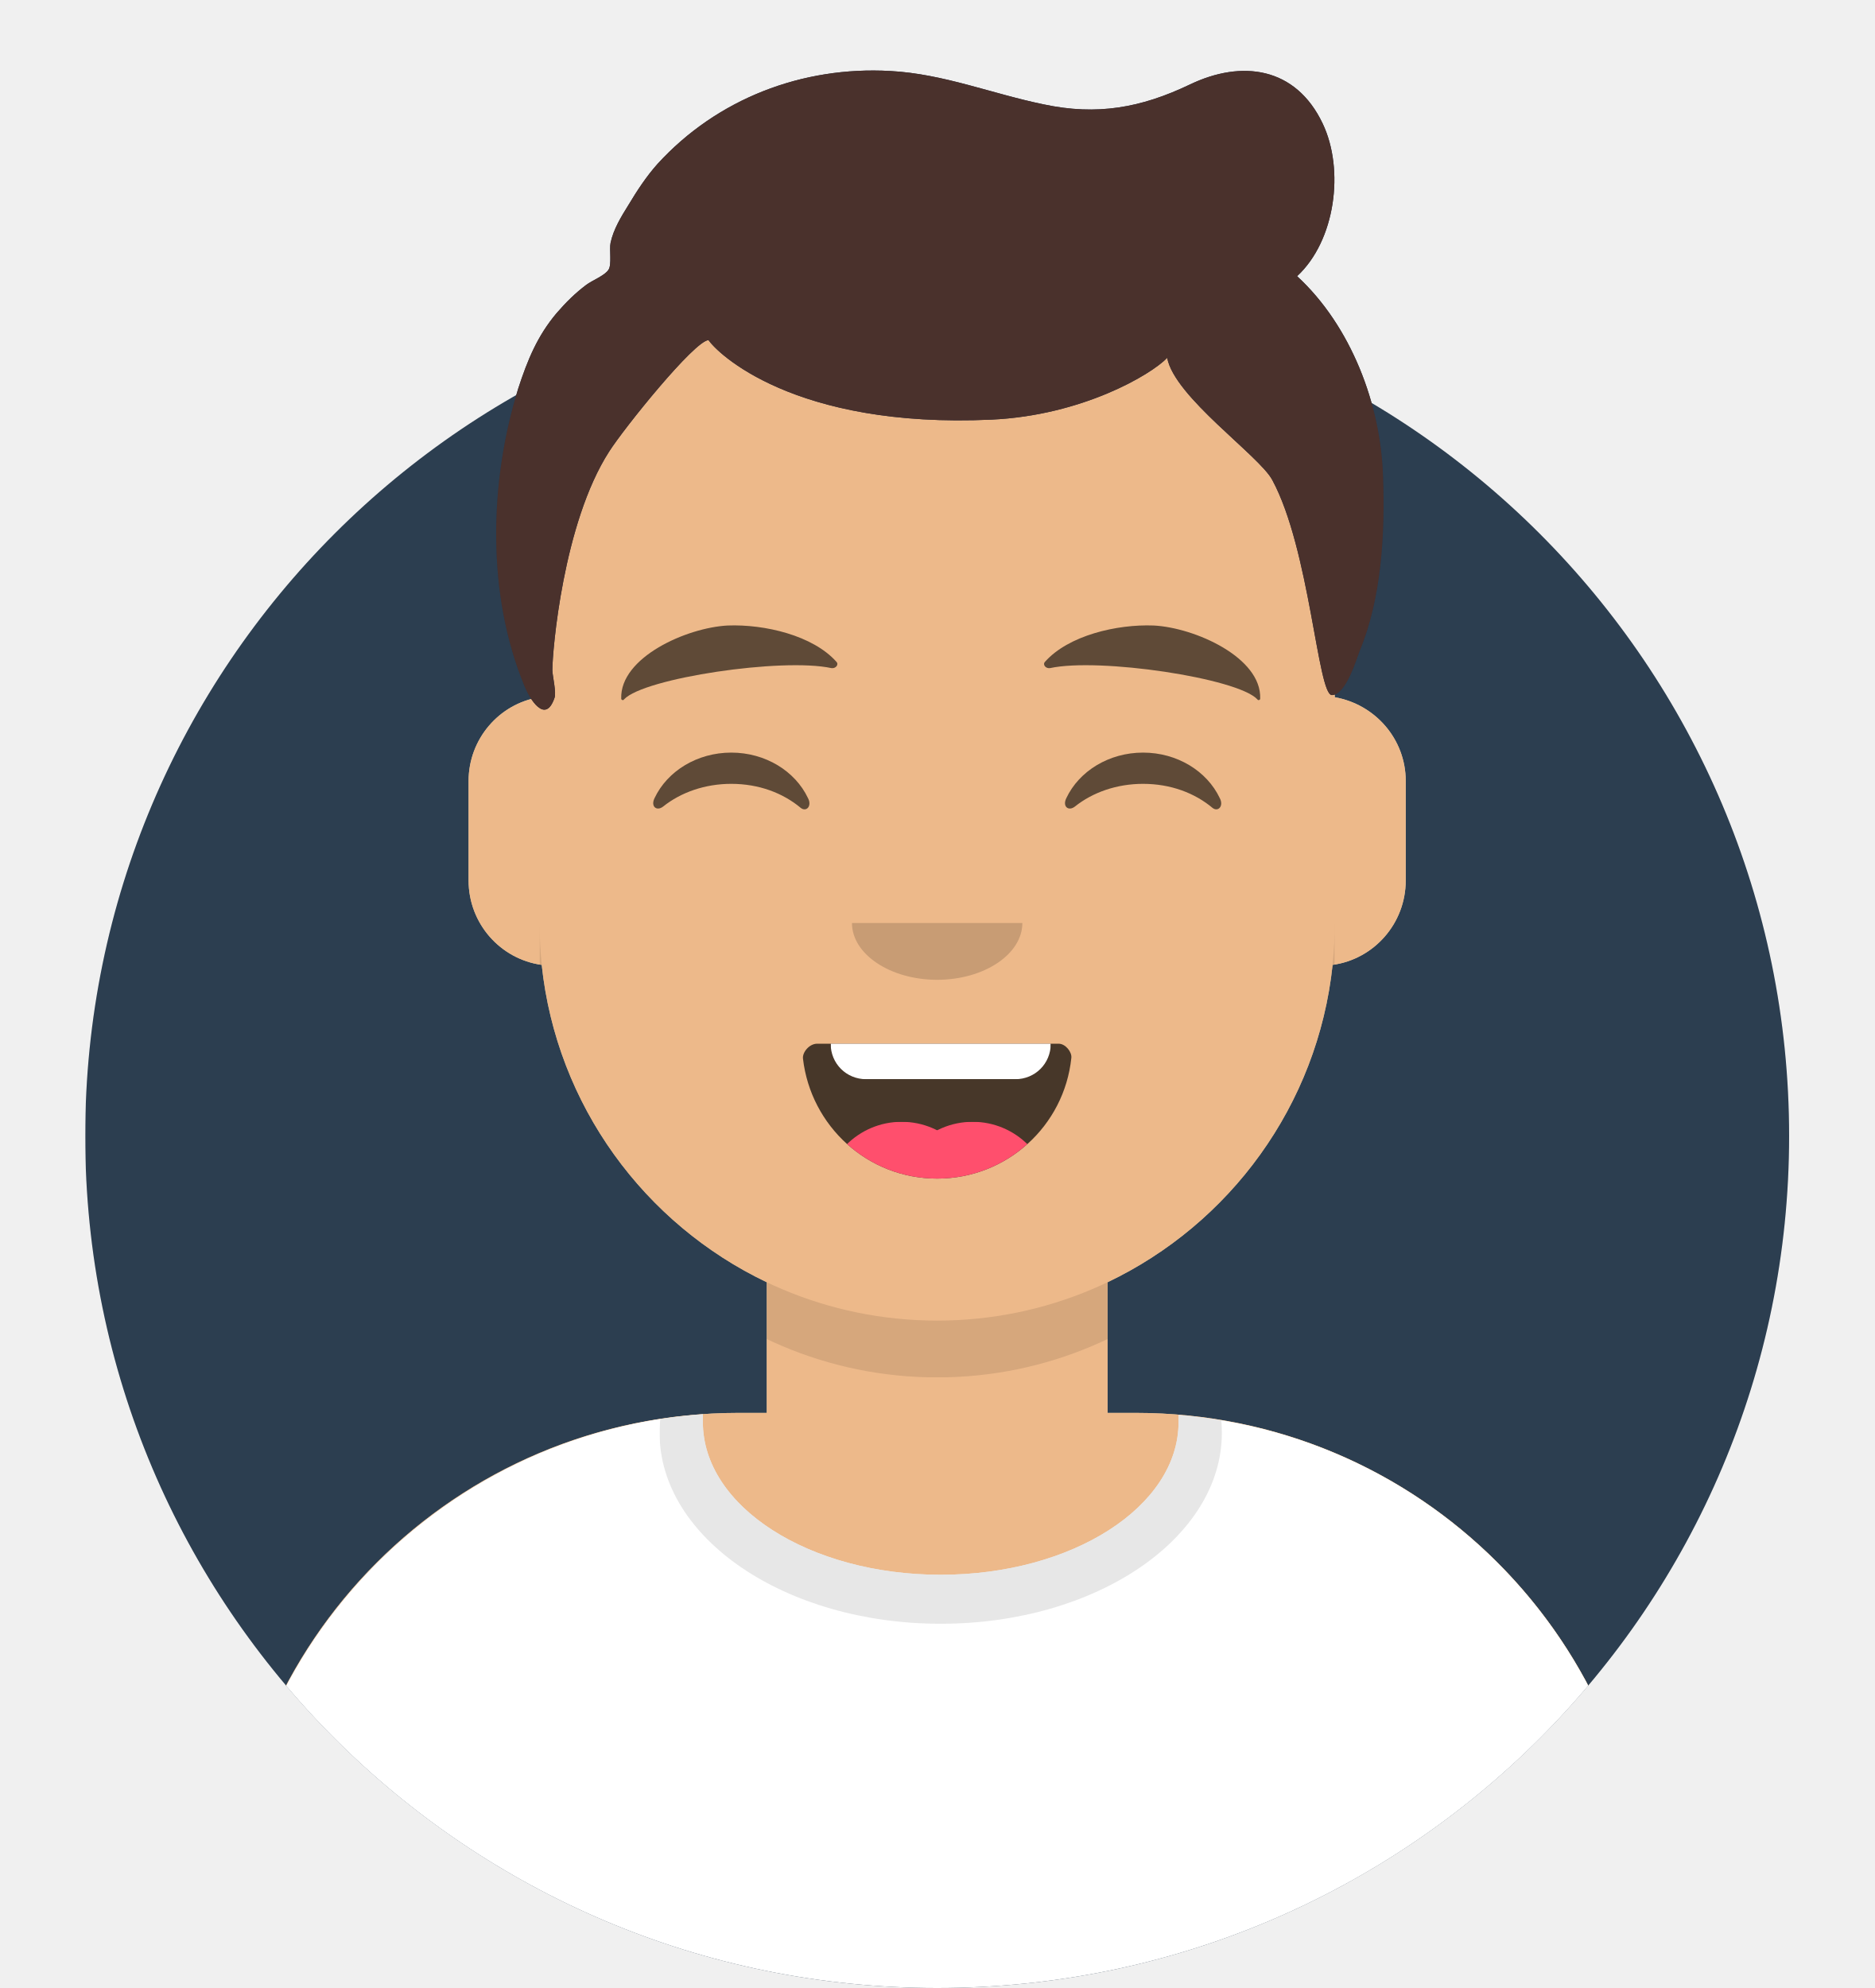
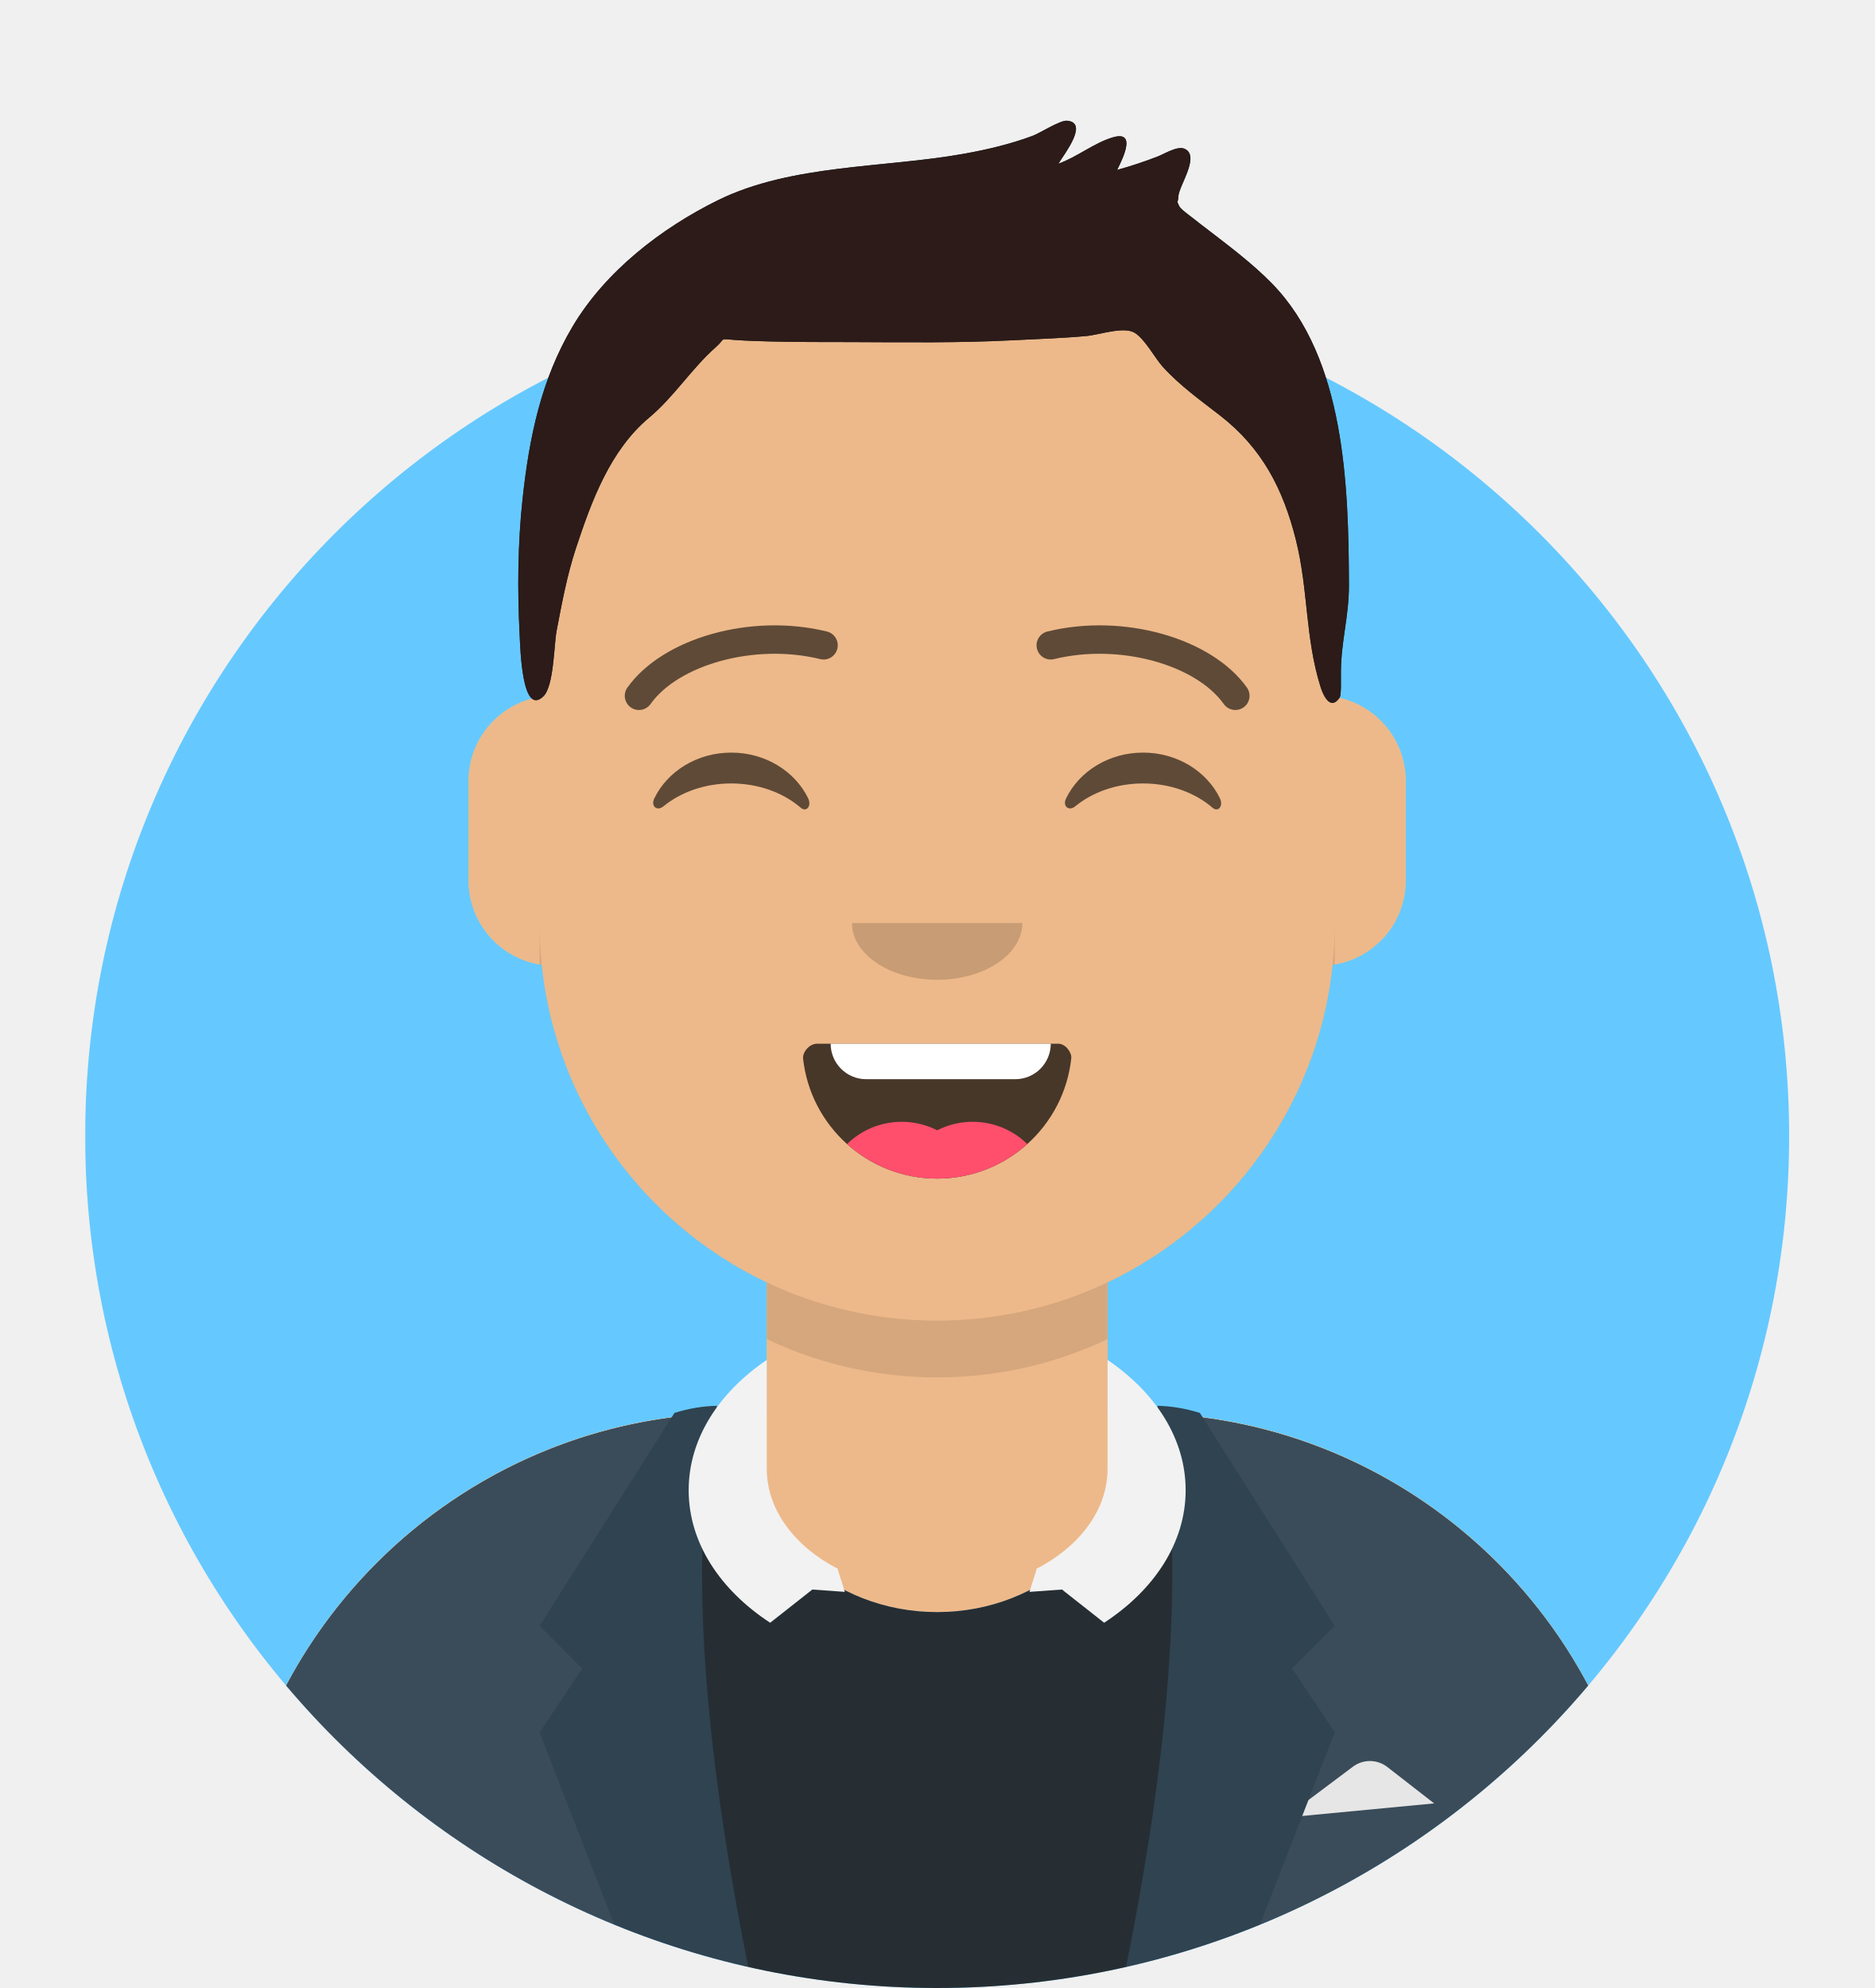
- <svg xmlns="http://www.w3.org/2000/svg" version="1.1" id="Layer_1" x="0px" y="0px" viewBox="0 0 264 280" style="enable-background:new 0 0 264 280;" xml:space="preserve">
-   <style type="text/css">
- 	.st0{fill-rule:evenodd;clip-rule:evenodd;fill:#E6E6E6;}
- 	.st1{filter:url(#Adobe_OpacityMaskFilter);}
- 	.st2{fill-rule:evenodd;clip-rule:evenodd;fill:#FFFFFF;}
- 	.st3{mask:url(#mask-2_1_);}
- 	.st4{fill-rule:evenodd;clip-rule:evenodd;fill:#2C3E50;}
- 	.st5{filter:url(#Adobe_OpacityMaskFilter_1_);}
- 	.st6{mask:url(#mask-4_1_);}
- 	.st7{fill-rule:evenodd;clip-rule:evenodd;fill:#D0C6AC;}
- 	.st8{filter:url(#Adobe_OpacityMaskFilter_2_);}
- 	.st9{mask:url(#mask-6_1_);}
- 	.st10{fill-rule:evenodd;clip-rule:evenodd;fill:#EDB98A;}
- 	.st11{filter:url(#Adobe_OpacityMaskFilter_3_);}
- 	.st12{mask:url(#mask-6_2_);fill-rule:evenodd;clip-rule:evenodd;fill-opacity:0.1;}
- 	.st13{filter:url(#Adobe_OpacityMaskFilter_4_);}
- 	.st14{mask:url(#react-mask-952_1_);}
- 	.st15{filter:url(#Adobe_OpacityMaskFilter_5_);}
- 	.st16{opacity:0.6;mask:url(#react-mask-952_2_);}
- 	.st17{fill-rule:evenodd;clip-rule:evenodd;fill-opacity:0.16;}
- 	.st18{fill-rule:evenodd;clip-rule:evenodd;fill-opacity:0.7;}
- 	.st19{filter:url(#Adobe_OpacityMaskFilter_6_);}
- 	.st20{mask:url(#react-mask-934_1_);fill-rule:evenodd;clip-rule:evenodd;fill:#FFFFFF;}
- 	.st21{filter:url(#Adobe_OpacityMaskFilter_7_);}
- 	.st22{mask:url(#react-mask-934_2_);}
- 	.st23{fill-rule:evenodd;clip-rule:evenodd;fill:#FF4F6D;}
- 	.st24{fill-rule:evenodd;clip-rule:evenodd;fill-opacity:0.6;}
- 	.st25{filter:url(#Adobe_OpacityMaskFilter_8_);}
- 	.st26{mask:url(#react-mask-925_1_);}
- 	.st27{fill-rule:evenodd;clip-rule:evenodd;fill:#28354B;}
- 	.st28{filter:url(#Adobe_OpacityMaskFilter_9_);}
- 	.st29{mask:url(#react-mask-924_1_);}
- 	.st30{fill-rule:evenodd;clip-rule:evenodd;fill:#4A312C;}
- </style>
-   <g>
-     <g transform="translate(-825, -1100)">
+ <svg xmlns="http://www.w3.org/2000/svg" xmlns:xlink="http://www.w3.org/1999/xlink" width="264px" height="280px" viewBox="0 0 264 280" version="1.1">
+   <defs>
+     <circle id="path-1" cx="120" cy="120" r="120" />
+     <path d="M12,160 C12,226.274 65.726,280 132,280 C198.274,280 252,226.274 252,160 L264,160 L264,-1.42108547e-14 L-3.19744231e-14,-1.42108547e-14 L-3.19744231e-14,160 L12,160 Z" id="path-3" />
+     <path d="M124,144.611 L124,163 L128,163 L128,163 C167.765,163 200,195.235 200,235 L200,244 L0,244 L0,235 C-4.86974701e-15,195.235 32.235,163 72,163 L72,163 L76,163 L76,144.611 C58.763,136.422 46.372,119.687 44.305,99.881 C38.48,99.058 34,94.052 34,88 L34,74 C34,68.054 38.325,63.118 44,62.166 L44,56 L44,56 C44,25.072 69.072,5.68137151e-15 100,0 L100,0 L100,0 C130.928,-5.68137151e-15 156,25.072 156,56 L156,62.166 C161.675,63.118 166,68.054 166,74 L166,88 C166,94.052 161.52,99.058 155.695,99.881 C153.628,119.687 141.237,136.422 124,144.611 Z" id="path-5" />
+   </defs>
+   <g id="Avataaar" stroke="none" stroke-width="1" fill="none" fill-rule="evenodd">
+     <g transform="translate(-825, -1100)" id="Avataaar/Circle">
      <g transform="translate(825, 1100)">
-         <g id="Circle" transform="translate(12, 40)">
-           <g id="Circle-Background">
-             <circle class="st0" cx="120" cy="120" r="120" />
-           </g>
-           <defs>
-             <filter id="Adobe_OpacityMaskFilter" filterUnits="userSpaceOnUse" x="0" y="0" width="240" height="240">
-               <feColorMatrix type="matrix" values="1 0 0 0 0  0 1 0 0 0  0 0 1 0 0  0 0 0 1 0" />
-             </filter>
-           </defs>
-           <mask maskUnits="userSpaceOnUse" x="0" y="0" width="240" height="240" id="mask-2_1_">
-             <g class="st1">
-               <circle id="path-1_1_" class="st2" cx="120" cy="120" r="120" />
-             </g>
+         <g id="Circle" stroke-width="1" fill-rule="evenodd" transform="translate(12, 40)">
+           <mask id="mask-2" fill="white">
+             <use xlink:href="#path-1" />
          </mask>
-           <g class="st3">
-             <rect class="st4" width="240" height="240" />
+           <use id="Circle-Background" fill="#E6E6E6" xlink:href="#path-1" />
+           <g id="Color/Palette/Blue-01" mask="url(#mask-2)" fill="#65C9FF">
+             <rect id="🖍Color" x="0" y="0" width="240" height="240" />
          </g>
        </g>
-         <g id="Mask">
- 			</g>
-         <defs>
-           <filter id="Adobe_OpacityMaskFilter_1_" filterUnits="userSpaceOnUse" x="-1" y="0" width="265" height="280">
-             <feColorMatrix type="matrix" values="1 0 0 0 0  0 1 0 0 0  0 0 1 0 0  0 0 0 1 0" />
-           </filter>
-         </defs>
-         <mask maskUnits="userSpaceOnUse" x="-1" y="0" width="265" height="280" id="mask-4_1_">
-           <g class="st5">
-             <path id="path-3_1_" class="st2" d="M12,160c0,66.3,53.7,120,120,120s120-53.7,120-120h12V0H0v160H12z" />
-           </g>
+         <mask id="mask-4" fill="white">
+           <use xlink:href="#path-3" />
        </mask>
-         <g id="Avataaar" class="st6">
+         <g id="Mask" />
+         <g id="Avataaar" stroke-width="1" fill-rule="evenodd" mask="url(#mask-4)">
          <g id="Body" transform="translate(32, 36)">
-             <g>
-               <path class="st7" d="M124,144.6V163h4l0,0c39.8,0,72,32.2,72,72v9H0v-9c0-39.8,32.2-72,72-72l0,0h4v-18.4        c-17.2-8.2-29.6-24.9-31.7-44.7C38.5,99.1,34,94.1,34,88V74c0-5.9,4.3-10.9,10-11.8V56l0,0c0-30.9,25.1-56,56-56l0,0l0,0        c30.9,0,56,25.1,56,56v6.2c5.7,1,10,5.9,10,11.8v14c0,6.1-4.5,11.1-10.3,11.9C153.6,119.7,141.2,136.4,124,144.6z" />
-             </g>
-             <defs>
-               <filter id="Adobe_OpacityMaskFilter_2_" filterUnits="userSpaceOnUse" x="-32" y="0" width="264" height="244">
-                 <feColorMatrix type="matrix" values="1 0 0 0 0  0 1 0 0 0  0 0 1 0 0  0 0 0 1 0" />
-               </filter>
-             </defs>
-             <mask maskUnits="userSpaceOnUse" x="-32" y="0" width="264" height="244" id="mask-6_1_">
-               <g class="st8">
-                 <path id="path-5_1_" class="st2" d="M124,144.6V163h4l0,0c39.8,0,72,32.2,72,72v9H0v-9c0-39.8,32.2-72,72-72l0,0h4v-18.4         c-17.2-8.2-29.6-24.9-31.7-44.7C38.5,99.1,34,94.1,34,88V74c0-5.9,4.3-10.9,10-11.8V56l0,0c0-30.9,25.1-56,56-56l0,0l0,0         c30.9,0,56,25.1,56,56v6.2c5.7,1,10,5.9,10,11.8v14c0,6.1-4.5,11.1-10.3,11.9C153.6,119.7,141.2,136.4,124,144.6z" />
-               </g>
+             <mask id="mask-6" fill="white">
+               <use xlink:href="#path-5" />
            </mask>
-             <g class="st9">
-               <g id="Color" transform="translate(-32, 0)">
-                 <rect class="st10" width="264" height="244" />
+             <use fill="#D0C6AC" xlink:href="#path-5" />
+             <g id="Skin/👶🏽-03-Brown" mask="url(#mask-6)" fill="#EDB98A">
+               <g transform="translate(-32, 0)" id="Color">
+                 <rect x="0" y="0" width="264" height="244" />
              </g>
            </g>
+             <path d="M156,79 L156,102 C156,132.928 130.928,158 100,158 C69.072,158 44,132.928 44,102 L44,79 L44,94 C44,124.928 69.072,150 100,150 C130.928,150 156,124.928 156,94 L156,79 Z" id="Neck-Shadow" fill-opacity="0.1" fill="#000000" mask="url(#mask-6)" />
+           </g>
+           <g id="Clothing/Blazer-+-Sweater" transform="translate(0, 170)">
            <defs>
-               <filter id="Adobe_OpacityMaskFilter_3_" filterUnits="userSpaceOnUse" x="44" y="79" width="112" height="79">
-                 <feColorMatrix type="matrix" values="1 0 0 0 0  0 1 0 0 0  0 0 1 0 0  0 0 0 1 0" />
-               </filter>
+               <path d="M105.192,29.052 L104,29.052 L104,29.052 C64.235,29.052 32,61.287 32,101.052 L32,110 L232,110 L232,101.052 C232,61.287 199.765,29.052 160,29.052 L160,29.052 L158.808,29.052 C158.935,30.035 159,31.036 159,32.052 C159,45.859 146.912,57.052 132,57.052 C117.088,57.052 105,45.859 105,32.052 C105,31.036 105.065,30.035 105.192,29.052 Z" id="react-path-290" />
            </defs>
-             <mask maskUnits="userSpaceOnUse" x="44" y="79" width="112" height="79" id="mask-6_2_">
-               <g class="st11">
-                 <path id="path-5_2_" class="st2" d="M124,144.6V163h4l0,0c39.8,0,72,32.2,72,72v9H0v-9c0-39.8,32.2-72,72-72l0,0h4v-18.4         c-17.2-8.2-29.6-24.9-31.7-44.7C38.5,99.1,34,94.1,34,88V74c0-5.9,4.3-10.9,10-11.8V56l0,0c0-30.9,25.1-56,56-56l0,0l0,0         c30.9,0,56,25.1,56,56v6.2c5.7,1,10,5.9,10,11.8v14c0,6.1-4.5,11.1-10.3,11.9C153.6,119.7,141.2,136.4,124,144.6z" />
+             <mask id="react-mask-291" fill="white">
+               <use xlink:href="#react-path-290" />
+             </mask>
+             <use id="Clothes" fill="#E6E6E6" fill-rule="evenodd" xlink:href="#react-path-290" />
+             <g id="Color/Palette/Black" mask="url(#react-mask-291)" fill-rule="evenodd" fill="#262E33">
+               <rect id="🖍Color" x="0" y="0" width="264" height="110" />
+             </g>
+             <g id="Blazer" stroke-width="1" fill-rule="evenodd" transform="translate(32, 28)">
+               <path d="M68.785,1.122 C30.512,2.804 1.24427139e-14,34.365 0,73.052 L0,82 L69.362,82 C65.961,69.92 64,55.709 64,40.5 C64,26.173 65.74,12.731 68.785,1.122 Z M131.638,82 L200,82 L200,73.052 C200,34.707 170.025,3.363 132.229,1.174 C135.265,12.771 137,26.194 137,40.5 C137,55.709 135.039,69.92 131.638,82 Z" id="Saco" fill="#3A4C5A" />
+               <path d="M149,58 L158.556,50.833 L158.556,50.833 C159.999,49.751 161.988,49.768 163.412,50.876 L170,56 L149,58 Z" id="Pocket-hanky" fill="#E6E6E6" />
+               <path d="M69,1.13686838e-13 C65,19.333 66.667,46.667 74,82 L58,82 L44,46 L50,37 L44,31 L63,1 C65.028,0.369 67.028,0.036 69,1.13686838e-13 Z" id="Wing" fill="#2F4351" />
+               <path d="M151,1.13686838e-13 C147,19.333 148.667,46.667 156,82 L140,82 L126,46 L132,37 L126,31 L145,1 C147.028,0.369 149.028,0.036 151,1.13686838e-13 Z" id="Wing" fill="#2F4351" transform="translate(141, 41) scale(-1, 1) translate(-141, -41) " />
+             </g>
+             <path d="M156,21.539 C162.772,26.136 167,32.656 167,39.888 C167,47.289 162.572,53.945 155.52,58.556 L149.579,53.876 L145,54.208 L146,51.057 L145.922,50.996 C152.022,47.853 156,42.7 156,36.877 L156,21.539 Z M108,21.539 C101.228,26.136 97,32.656 97,39.888 C97,47.289 101.428,53.945 108.48,58.556 L114.421,53.876 L119,54.208 L118,51.057 L118.078,50.996 C111.978,47.853 108,42.7 108,36.877 L108,21.539 Z" id="Collar" fill="#F2F2F2" fill-rule="evenodd" />
+           </g>
+           <g id="Face" transform="translate(76, 82)" fill="#000000">
+             <g id="Mouth/Smile" transform="translate(2, 52)">
+               <defs>
+                 <path d="M35.118,15.128 C36.176,24.62 44.226,32 54,32 C63.804,32 71.874,24.574 72.892,15.04 C72.974,14.273 72.117,13 71.043,13 C56.149,13 44.738,13 37.087,13 C36.007,13 35.012,14.178 35.118,15.128 Z" id="react-path-292" />
+               </defs>
+               <mask id="react-mask-293" fill="white">
+                 <use xlink:href="#react-path-292" />
+               </mask>
+               <use id="Mouth" fill-opacity="0.7" fill="#000000" fill-rule="evenodd" xlink:href="#react-path-292" />
+               <rect id="Teeth" fill="#FFFFFF" fill-rule="evenodd" mask="url(#react-mask-293)" x="39" y="2" width="31" height="16" rx="5" />
+               <g id="Tongue" stroke-width="1" fill-rule="evenodd" mask="url(#react-mask-293)" fill="#FF4F6D">
+                 <g transform="translate(38, 24)">
+                   <circle cx="11" cy="11" r="11" />
+                   <circle cx="21" cy="11" r="11" />
+                 </g>
              </g>
-             </mask>
-             <path id="Neck-Shadow" class="st12" d="M156,79v23c0,30.9-25.1,56-56,56s-56-25.1-56-56V79v15c0,30.9,25.1,56,56,56       s56-25.1,56-56V79z" />
-           </g>
-           <g transform="translate(0, 170)">
-             <g id="Clothes">
-               <path class="st0" d="M166,29.3c37,3,66,34,66,71.8v8.9H32v-8.9C32,63,61.6,31.8,99,29.2c0,0.4,0,0.7,0,1.1        c0,11.9,15,21.5,33.5,21.5S166,42.2,166,30.3C166,30,166,29.6,166,29.3z" />
            </g>
-             <defs>
-               <filter id="Adobe_OpacityMaskFilter_4_" filterUnits="userSpaceOnUse" x="0" y="0" width="264" height="110">
-                 <feColorMatrix type="matrix" values="1 0 0 0 0  0 1 0 0 0  0 0 1 0 0  0 0 0 1 0" />
-               </filter>
-             </defs>
-             <mask maskUnits="userSpaceOnUse" x="0" y="0" width="264" height="110" id="react-mask-952_1_">
-               <g class="st13">
-                 <path id="react-path-951_1_" class="st2" d="M166,29.3c37,3,66,34,66,71.8v8.9H32v-8.9C32,63,61.6,31.8,99,29.2         c0,0.4,0,0.7,0,1.1c0,11.9,15,21.5,33.5,21.5S166,42.2,166,30.3C166,30,166,29.6,166,29.3z" />
-               </g>
-             </mask>
-             <g class="st14">
-               <rect class="st2" width="264" height="110" />
+             <g id="Nose/Default" transform="translate(28, 40)" fill-opacity="0.16">
+               <path d="M16,8 C16,12.418 21.373,16 28,16 L28,16 C34.627,16 40,12.418 40,8" id="Nose" />
            </g>
-             <defs>
-               <filter id="Adobe_OpacityMaskFilter_5_" filterUnits="userSpaceOnUse" x="92.9" y="4.9" width="79.3" height="53.8">
-                 <feColorMatrix type="matrix" values="1 0 0 0 0  0 1 0 0 0  0 0 1 0 0  0 0 0 1 0" />
-               </filter>
-             </defs>
-             <mask maskUnits="userSpaceOnUse" x="92.9" y="4.9" width="79.3" height="53.8" id="react-mask-952_2_">
-               <g class="st15">
-                 <path id="react-path-951_2_" class="st2" d="M166,29.3c37,3,66,34,66,71.8v8.9H32v-8.9C32,63,61.6,31.8,99,29.2         c0,0.4,0,0.7,0,1.1c0,11.9,15,21.5,33.5,21.5S166,42.2,166,30.3C166,30,166,29.6,166,29.3z" />
-               </g>
-             </mask>
-             <g id="Shadowy" class="st16">
-               <g transform="translate(92, 4)">
-                 <ellipse class="st17" cx="40.5" cy="27.8" rx="39.6" ry="26.9" />
+             <g id="Eyes/Happy-😁" transform="translate(0, 8)" fill-opacity="0.6">
+               <path d="M16.16,22.447 C18.007,18.649 22.164,16 26.998,16 C31.814,16 35.959,18.63 37.815,22.407 C38.367,23.529 37.582,24.447 36.791,23.767 C34.34,21.66 30.859,20.344 26.998,20.344 C23.257,20.344 19.874,21.579 17.438,23.572 C16.547,24.3 15.62,23.558 16.16,22.447 Z" id="Squint" />
+               <path d="M74.16,22.447 C76.007,18.649 80.164,16 84.998,16 C89.814,16 93.959,18.63 95.815,22.407 C96.367,23.529 95.582,24.447 94.791,23.767 C92.34,21.66 88.859,20.344 84.998,20.344 C81.257,20.344 77.874,21.579 75.438,23.572 C74.547,24.3 73.62,23.558 74.16,22.447 Z" id="Squint" />
+             </g>
+             <g id="Eyebrow/Outline/Default" fill-opacity="0.6">
+               <g id="I-Browse" transform="translate(12, 6)">
+                 <path d="M3.63,11.159 C7.545,5.65 18.278,2.561 27.523,4.831 C28.596,5.095 29.679,4.439 29.942,3.366 C30.206,2.293 29.55,1.21 28.477,0.947 C17.74,-1.69 5.312,1.887 0.37,8.841 C-0.27,9.742 -0.059,10.99 0.841,11.63 C1.742,12.27 2.99,12.059 3.63,11.159 Z" id="Eyebrow" fill-rule="nonzero" />
+                 <path d="M61.63,11.159 C65.545,5.65 76.278,2.561 85.523,4.831 C86.596,5.095 87.679,4.439 87.942,3.366 C88.206,2.293 87.55,1.21 86.477,0.947 C75.74,-1.69 63.312,1.887 58.37,8.841 C57.73,9.742 57.941,10.99 58.841,11.63 C59.742,12.27 60.99,12.059 61.63,11.159 Z" id="Eyebrow" fill-rule="nonzero" transform="translate(73.00015, 6.039198) scale(-1, 1) translate(-73.00015, -6.039198) " />
              </g>
            </g>
          </g>
-           <g id="Face" transform="translate(76, 82)">
-             <g transform="translate(2, 52)">
-               <g id="Mouth">
-                 <path class="st18" d="M35.1,15.1C36.2,24.6,44.2,32,54,32c9.8,0,17.9-7.4,18.9-17c0.1-0.8-0.8-2-1.8-2c-14.9,0-26.3,0-34,0         C36,13,35,14.2,35.1,15.1z" />
-               </g>
-               <defs>
-                 <filter id="Adobe_OpacityMaskFilter_6_" filterUnits="userSpaceOnUse" x="39" y="2" width="31" height="16">
-                   <feColorMatrix type="matrix" values="1 0 0 0 0  0 1 0 0 0  0 0 1 0 0  0 0 0 1 0" />
-                 </filter>
-               </defs>
-               <mask maskUnits="userSpaceOnUse" x="39" y="2" width="31" height="16" id="react-mask-934_1_">
-                 <g class="st19">
-                   <path id="react-path-933_1_" class="st2" d="M35.1,15.1C36.2,24.6,44.2,32,54,32c9.8,0,17.9-7.4,18.9-17          c0.1-0.8-0.8-2-1.8-2c-14.9,0-26.3,0-34,0C36,13,35,14.2,35.1,15.1z" />
-                 </g>
-               </mask>
-               <path id="Teeth" class="st20" d="M44,2h21c2.8,0,5,2.2,5,5v6c0,2.8-2.2,5-5,5H44c-2.8,0-5-2.2-5-5V7C39,4.2,41.2,2,44,2z" />
-               <defs>
-                 <filter id="Adobe_OpacityMaskFilter_7_" filterUnits="userSpaceOnUse" x="38" y="24" width="32" height="22">
-                   <feColorMatrix type="matrix" values="1 0 0 0 0  0 1 0 0 0  0 0 1 0 0  0 0 0 1 0" />
-                 </filter>
-               </defs>
-               <mask maskUnits="userSpaceOnUse" x="38" y="24" width="32" height="22" id="react-mask-934_2_">
-                 <g class="st21">
-                   <path id="react-path-933_2_" class="st2" d="M35.1,15.1C36.2,24.6,44.2,32,54,32c9.8,0,17.9-7.4,18.9-17          c0.1-0.8-0.8-2-1.8-2c-14.9,0-26.3,0-34,0C36,13,35,14.2,35.1,15.1z" />
-                 </g>
-               </mask>
-               <g id="Tongue" class="st22">
-                 <g transform="translate(38, 24)">
-                   <circle class="st23" cx="11" cy="11" r="11" />
-                   <circle class="st23" cx="21" cy="11" r="11" />
-                 </g>
-               </g>
-             </g>
-             <g transform="translate(28, 40)">
-               <path id="Nose" class="st17" d="M16,8c0,4.4,5.4,8,12,8l0,0c6.6,0,12-3.6,12-8" />
-             </g>
-             <g transform="translate(0, 8)">
-               <path id="Squint" class="st24" d="M16.2,22.4C18,18.6,22.2,16,27,16c4.8,0,9,2.6,10.8,6.4c0.6,1.1-0.2,2-1,1.4        c-2.5-2.1-5.9-3.4-9.8-3.4c-3.7,0-7.1,1.2-9.6,3.2C16.5,24.3,15.6,23.6,16.2,22.4z" />
-               <path class="st24" d="M74.2,22.4C76,18.6,80.2,16,85,16c4.8,0,9,2.6,10.8,6.4c0.6,1.1-0.2,2-1,1.4c-2.5-2.1-5.9-3.4-9.8-3.4        c-3.7,0-7.1,1.2-9.6,3.2C74.5,24.3,73.6,23.6,74.2,22.4z" />
-             </g>
-             <g>
-               <path id="Eyebrow" class="st24" d="M26.5,6.1c-5.8,0.3-15.2,4.5-15,10.3c0,0.2,0.3,0.3,0.4,0.1c2.8-3,22.3-5.9,29.2-4.4        c0.6,0.1,1.1-0.5,0.7-0.9C38.5,7.5,31.7,5.9,26.5,6.1" />
-               <path class="st24" d="M86.5,6.1c5.8,0.3,15.2,4.5,15,10.3c0,0.2-0.3,0.3-0.4,0.1c-2.8-3-22.3-5.9-29.2-4.4        c-0.6,0.1-1.1-0.5-0.7-0.9C74.5,7.5,81.3,5.9,86.5,6.1" />
-             </g>
-           </g>
-           <g id="Top">
+           <g id="Top" stroke-width="1" fill-rule="evenodd">
            <defs>
-               <filter id="Adobe_OpacityMaskFilter_8_" filterUnits="userSpaceOnUse" x="-1" y="0" width="264" height="280">
-                 <feColorMatrix type="matrix" values="1 0 0 0 0  0 1 0 0 0  0 0 1 0 0  0 0 0 1 0" />
+               <rect id="react-path-273" x="0" y="0" width="264" height="280" />
+               <path d="M180.15,39.92 C177.39,37.1 174.186,34.707 171.069,32.307 C170.382,31.777 169.683,31.261 169.011,30.712 C168.858,30.587 167.292,29.466 167.105,29.053 C166.654,28.06 166.915,28.833 166.977,27.649 C167.056,26.151 170.111,21.919 167.831,20.949 C166.828,20.522 165.04,21.658 164.078,22.033 C162.196,22.767 160.292,23.393 158.347,23.933 C159.279,22.076 161.055,18.359 157.716,19.354 C155.114,20.129 152.69,22.122 150.076,23.059 C150.941,21.642 154.4,17.248 151.274,17.002 C150.302,16.926 147.471,18.75 146.424,19.14 C143.287,20.305 140.083,21.059 136.79,21.653 C125.592,23.671 112.497,23.095 102.137,28.193 C94.149,32.124 86.263,38.222 81.648,45.988 C77.201,53.473 75.538,61.664 74.607,70.241 C73.924,76.536 73.868,83.043 74.188,89.36 C74.292,91.43 74.525,100.971 77.532,98.081 C79.03,96.642 79.019,90.828 79.396,88.86 C80.147,84.945 80.87,81.013 82.122,77.223 C84.328,70.544 86.931,63.43 92.427,58.83 C95.954,55.878 98.431,51.889 101.806,48.911 C103.322,47.574 102.165,47.713 104.603,47.889 C106.241,48.006 107.885,48.051 109.526,48.094 C113.322,48.193 117.124,48.168 120.921,48.181 C128.568,48.209 136.179,48.317 143.819,47.916 C147.214,47.739 150.618,47.642 154.004,47.328 C155.895,47.153 159.251,45.941 160.808,46.867 C162.233,47.714 163.713,50.482 164.736,51.615 C167.154,54.294 170.036,56.339 172.862,58.535 C178.757,63.115 181.732,68.867 183.523,76.023 C185.306,83.153 184.806,89.768 187.013,96.785 C187.402,98.018 188.429,100.145 189.695,98.239 C189.93,97.885 189.87,95.939 189.87,94.819 C189.87,90.3 191.014,86.908 191,82.359 C190.944,68.527 190.496,50.491 180.15,39.92 Z" id="react-path-272" />
+               <filter x="-0.8%" y="-2.0%" width="101.5%" height="108.0%" filterUnits="objectBoundingBox" id="react-filter-269">
+                 <feOffset dx="0" dy="2" in="SourceAlpha" result="shadowOffsetOuter1" />
+                 <feColorMatrix values="0 0 0 0 0   0 0 0 0 0   0 0 0 0 0  0 0 0 0.16 0" type="matrix" in="shadowOffsetOuter1" result="shadowMatrixOuter1" />
+                 <feMerge>
+                   <feMergeNode in="shadowMatrixOuter1" />
+                   <feMergeNode in="SourceGraphic" />
+                 </feMerge>
              </filter>
            </defs>
-             <mask maskUnits="userSpaceOnUse" x="-1" y="0" width="264" height="280" id="react-mask-925_1_">
-               <g class="st25">
-                 <rect id="react-path-927_1_" class="st2" width="264" height="280" />
-               </g>
+             <mask id="react-mask-271" fill="white">
+               <use xlink:href="#react-path-273" />
            </mask>
-             <g class="st26">
+             <g id="Mask" />
+             <g id="Top/Short-Hair/Short-Flat" mask="url(#react-mask-271)">
              <g transform="translate(-1, 0)">
-                 <g id="Short-Hair">
-                   <path class="st27" d="M183.7,38.9c5.4-5,6.7-15,3.6-21.5c-3.8-8-11.4-9-18.7-5.5c-6.9,3.3-13.1,4.4-20.6,2.8          c-7.3-1.5-14.1-4.3-21.6-4.7C114,9.3,102,13.9,93.6,23.1c-1.6,1.8-2.9,3.8-4.1,5.8c-1,1.6-2.1,3.4-2.5,5.3          c-0.2,0.9,0.2,3.1-0.3,3.8c-0.5,0.8-2.3,1.5-3.1,2.1c-1.6,1.2-2.9,2.5-4.2,4c-2.7,3.2-4.1,6.6-5.4,10.6          c-4.1,13.2-4.5,29,0.9,42c0.7,1.7,2.9,5.4,4.2,1.6c0.3-0.7-0.3-3.2-0.3-3.9c0-2.7,1.5-20.7,8-30.8c2.1-3.3,12-15.6,14-15.7          c1.1,1.7,11.9,12.5,39.9,11.2c12.7-0.6,22.4-6.3,24.7-8.7c1,5.5,13,13.8,14.8,17.2c5.3,9.8,6.4,30.3,8.4,30.3          s3.5-5.2,3.9-6.2c3.1-7.4,3.6-16.6,3.3-24.6C195.5,57,191.3,45.9,183.7,38.9z" />
-                 </g>
-                 <defs>
-                   <filter id="Adobe_OpacityMaskFilter_9_" filterUnits="userSpaceOnUse" x="0" y="0" width="264" height="280">
-                     <feColorMatrix type="matrix" values="1 0 0 0 0  0 1 0 0 0  0 0 1 0 0  0 0 0 1 0" />
-                   </filter>
-                 </defs>
-                 <mask maskUnits="userSpaceOnUse" x="0" y="0" width="264" height="280" id="react-mask-924_1_">
-                   <g class="st28">
-                     <path id="react-path-926_1_" class="st2" d="M183.7,38.9c5.4-5,6.7-15,3.6-21.5c-3.8-8-11.4-9-18.7-5.5           c-6.9,3.3-13.1,4.4-20.6,2.8c-7.3-1.5-14.1-4.3-21.6-4.7C114,9.3,102,13.9,93.6,23.1c-1.6,1.8-2.9,3.8-4.1,5.8           c-1,1.6-2.1,3.4-2.5,5.3c-0.2,0.9,0.2,3.1-0.3,3.8c-0.5,0.8-2.3,1.5-3.1,2.1c-1.6,1.2-2.9,2.5-4.2,4           c-2.7,3.2-4.1,6.6-5.4,10.6c-4.1,13.2-4.5,29,0.9,42c0.7,1.7,2.9,5.4,4.2,1.6c0.3-0.7-0.3-3.2-0.3-3.9           c0-2.7,1.5-20.7,8-30.8c2.1-3.3,12-15.6,14-15.7c1.1,1.7,11.9,12.5,39.9,11.2c12.7-0.6,22.4-6.3,24.7-8.7           c1,5.5,13,13.8,14.8,17.2c5.3,9.8,6.4,30.3,8.4,30.3s3.5-5.2,3.9-6.2c3.1-7.4,3.6-16.6,3.3-24.6           C195.5,57,191.3,45.9,183.7,38.9z" />
-                   </g>
+                 <mask id="react-mask-270" fill="white">
+                   <use xlink:href="#react-path-272" />
                </mask>
-                 <g class="st29">
-                   <g transform="translate(0, 0) ">
-                     <rect class="st30" width="264" height="280" />
+                 <use id="Short-Hair" stroke="none" fill="#1F3140" fill-rule="evenodd" xlink:href="#react-path-272" />
+                 <g id="Skin/👶🏽-03-Brown" mask="url(#react-mask-270)" fill="#2C1B18">
+                   <g transform="translate(0, 0) " id="Color">
+                     <rect x="0" y="0" width="264" height="280" />
                  </g>
                </g>
              </g>
            </g>
          </g>
        </g>
      </g>
    </g>
  </g>
</svg>
